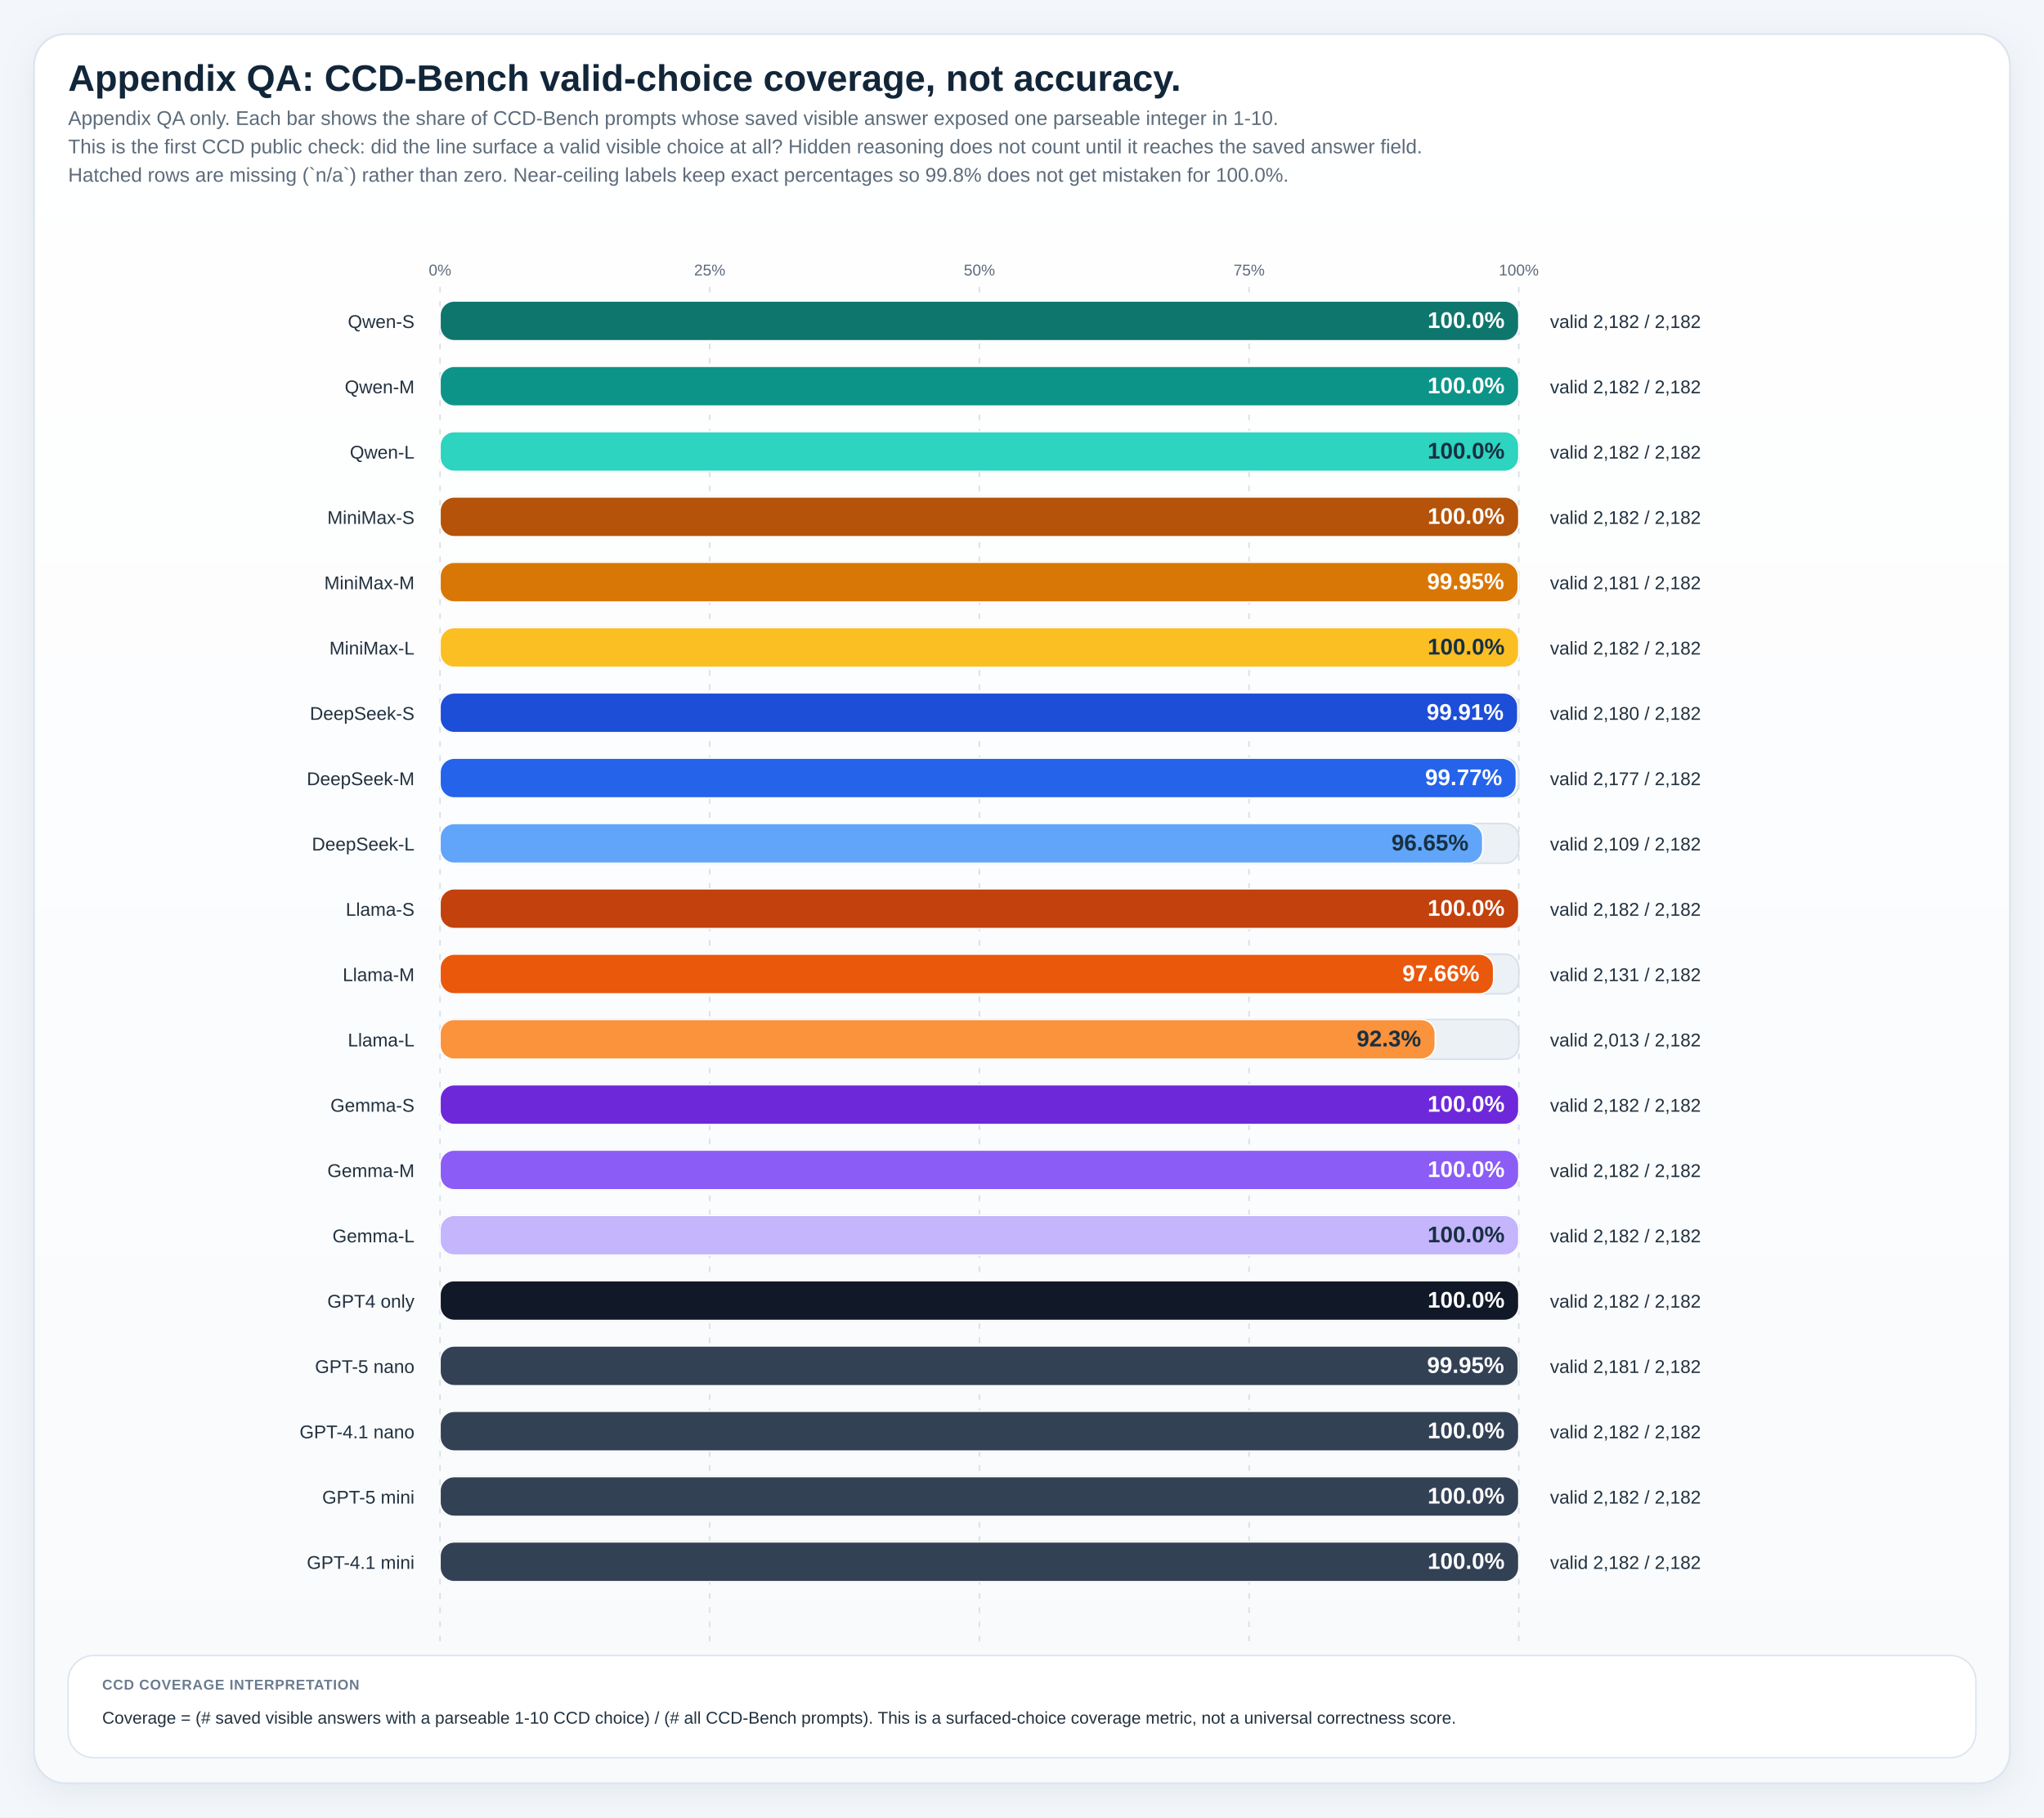
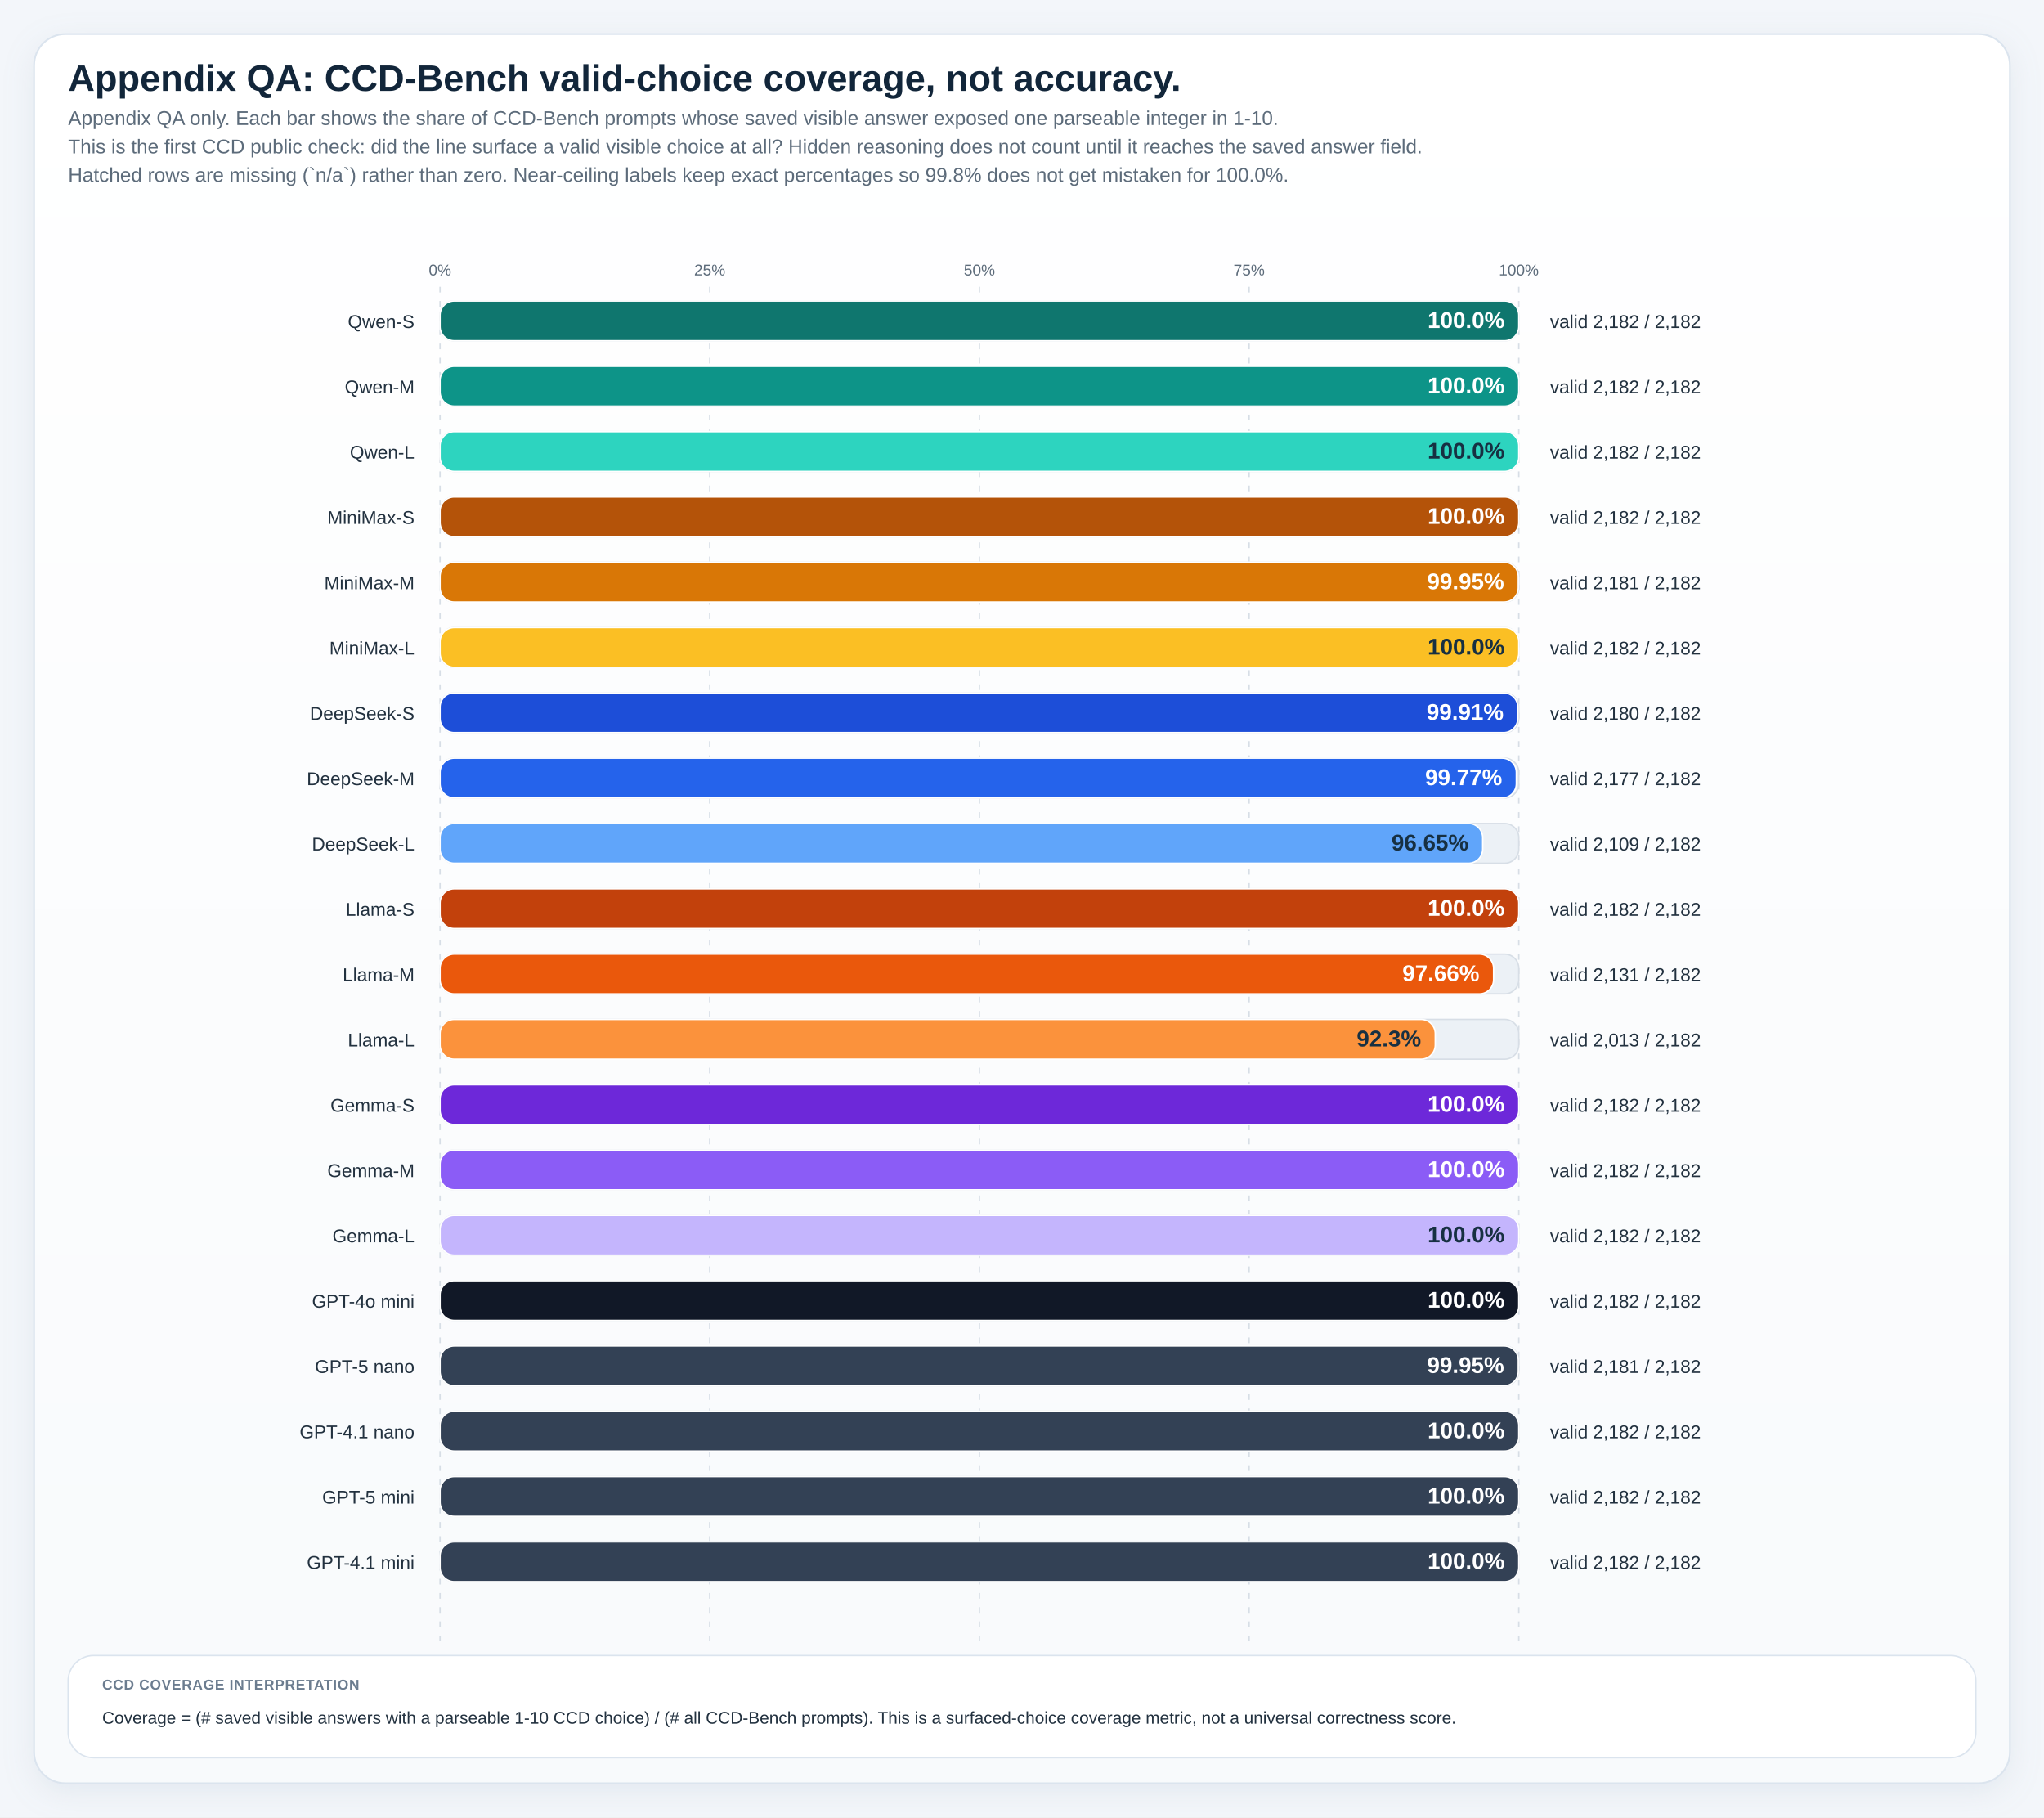
<svg xmlns="http://www.w3.org/2000/svg" viewBox="0 0 1440 1280" role="img" preserveAspectRatio="xMidYMin meet" style="max-width:100%;height:auto">
  <defs>
    <linearGradient id="panelGradient" x1="0" x2="0" y1="0" y2="1">
      <stop offset="0%" stop-color="#ffffff" />
      <stop offset="100%" stop-color="#f8fafc" />
    </linearGradient>
    <pattern id="diagonalHatch" width="8" height="8" patternUnits="userSpaceOnUse" patternTransform="rotate(45)">
      <line x1="0" y1="0" x2="0" y2="8" stroke="#cdd6e1" stroke-width="3" />
    </pattern>
    <filter id="softShadow" x="-20%" y="-20%" width="140%" height="140%">
      <feDropShadow dx="0" dy="6" stdDeviation="10" flood-color="#9fb0c2" flood-opacity="0.18" />
    </filter>
    <style>
.canvas { fill: #f3f6fa; }
.title { font: 700 26px 'IBM Plex Sans', 'Helvetica Neue', Arial, sans-serif; fill: #12263a; }
.subtitle { font: 400 14px 'IBM Plex Sans', 'Helvetica Neue', Arial, sans-serif; fill: #5c6b7a; }
.axis { font: 600 14px 'IBM Plex Sans', 'Helvetica Neue', Arial, sans-serif; fill: #22313f; }
.label { font: 500 13px 'IBM Plex Sans', 'Helvetica Neue', Arial, sans-serif; fill: #22313f; }
.metric { font: 700 20px 'IBM Plex Sans', 'Helvetica Neue', Arial, sans-serif; fill: #12263a; }
.celltext { font: 700 16px 'IBM Plex Sans', 'Helvetica Neue', Arial, sans-serif; fill: #ffffff; }
.celltext-dark { font: 700 16px 'IBM Plex Sans', 'Helvetica Neue', Arial, sans-serif; fill: #173042; }
.cellsub { font: 500 11px 'IBM Plex Sans', 'Helvetica Neue', Arial, sans-serif; fill: rgba(255,255,255,0.88); }
.cellsub-dark { font: 600 11px 'IBM Plex Sans', 'Helvetica Neue', Arial, sans-serif; fill: #385062; }
.body { font: 500 12px 'IBM Plex Sans', 'Helvetica Neue', Arial, sans-serif; fill: #22313f; }
.small { font: 500 11px 'IBM Plex Sans', 'Helvetica Neue', Arial, sans-serif; fill: #5c6b7a; }
.tiny { font: 600 10px 'IBM Plex Sans', 'Helvetica Neue', Arial, sans-serif; fill: #6b7c8f; letter-spacing: 0.04em; }
.grid { fill: #ffffff; stroke: #d7dee6; stroke-width: 1.25; }
.panel { fill: url(#panelGradient); stroke: #dbe4ee; stroke-width: 1.25; filter: url(#softShadow); }
.subpanel { fill: #ffffff; stroke: #e2e8f0; stroke-width: 1; }
.legend-card { fill: #ffffff; stroke: #dbe4ee; stroke-width: 1; }
.guide { stroke: #d7dee6; stroke-width: 1; stroke-dasharray: 4 6; }
.baseline { stroke: #aab7c6; stroke-width: 1.1; }
.muted-cell { fill: #eef2f7; stroke: #d7dee6; stroke-width: 1; }
.muted-bar { fill: #ecf1f6; stroke: #d7dee6; stroke-width: 1; }
.outline { stroke: rgba(255,255,255,0.9); stroke-width: 1; }
</style>
  </defs>
  <rect x="0" y="0" width="1440" height="1280" class="canvas" />
  <rect x="24" y="24" width="1392" height="1232" rx="22" class="panel" />
  <text x="48" y="64" class="title">Appendix QA: CCD-Bench valid-choice coverage, not accuracy.</text>
  <text x="48" y="88" class="subtitle">Appendix QA only. Each bar shows the share of CCD-Bench prompts whose saved visible answer exposed one parseable integer in 1-10.</text>
  <text x="48" y="108" class="subtitle">This is the first CCD public check: did the line surface a valid visible choice at all? Hidden reasoning does not count until it reaches the saved answer field.</text>
  <text x="48" y="128" class="subtitle">Hatched rows are missing (`n/a`) rather than zero. Near-ceiling labels keep exact percentages so 99.8% does not get mistaken for 100.0%.</text>
  <line x1="310.00" y1="202" x2="310.00" y2="1156" class="guide" />
  <text x="310.00" y="194" text-anchor="middle" class="small">0%</text>
  <line x1="500.00" y1="202" x2="500.00" y2="1156" class="guide" />
  <text x="500.00" y="194" text-anchor="middle" class="small">25%</text>
  <line x1="690.00" y1="202" x2="690.00" y2="1156" class="guide" />
  <text x="690.00" y="194" text-anchor="middle" class="small">50%</text>
  <line x1="880.00" y1="202" x2="880.00" y2="1156" class="guide" />
  <text x="880.00" y="194" text-anchor="middle" class="small">75%</text>
  <line x1="1070.00" y1="202" x2="1070.00" y2="1156" class="guide" />
  <text x="1070.00" y="194" text-anchor="middle" class="small">100%</text>
  <text x="292" y="231.00" text-anchor="end" class="label">Qwen-S</text>
  <rect x="310" y="212" width="760" height="28" rx="10" class="muted-bar" />
  <rect x="310" y="212" width="760.00" height="28" rx="10" fill="#0f766e" stroke="#ffffff" stroke-width="1" />
  <text x="1060.00" y="231.00" text-anchor="end" class="celltext">100.0%</text>
  <text x="1092" y="231.00" class="label">valid 2,182 / 2,182</text>
  <text x="292" y="277.00" text-anchor="end" class="label">Qwen-M</text>
  <rect x="310" y="258" width="760" height="28" rx="10" class="muted-bar" />
  <rect x="310" y="258" width="760.00" height="28" rx="10" fill="#0d9488" stroke="#ffffff" stroke-width="1" />
  <text x="1060.00" y="277.00" text-anchor="end" class="celltext">100.0%</text>
  <text x="1092" y="277.00" class="label">valid 2,182 / 2,182</text>
  <text x="292" y="323.00" text-anchor="end" class="label">Qwen-L</text>
  <rect x="310" y="304" width="760" height="28" rx="10" class="muted-bar" />
  <rect x="310" y="304" width="760.00" height="28" rx="10" fill="#2dd4bf" stroke="#ffffff" stroke-width="1" />
  <text x="1060.00" y="323.00" text-anchor="end" class="celltext-dark">100.0%</text>
  <text x="1092" y="323.00" class="label">valid 2,182 / 2,182</text>
  <text x="292" y="369.00" text-anchor="end" class="label">MiniMax-S</text>
  <rect x="310" y="350" width="760" height="28" rx="10" class="muted-bar" />
  <rect x="310" y="350" width="760.00" height="28" rx="10" fill="#b45309" stroke="#ffffff" stroke-width="1" />
  <text x="1060.00" y="369.00" text-anchor="end" class="celltext">100.0%</text>
  <text x="1092" y="369.00" class="label">valid 2,182 / 2,182</text>
  <text x="292" y="415.00" text-anchor="end" class="label">MiniMax-M</text>
  <rect x="310" y="396" width="760" height="28" rx="10" class="muted-bar" />
  <rect x="310" y="396" width="759.65" height="28" rx="10" fill="#d97706" stroke="#ffffff" stroke-width="1" />
  <text x="1059.65" y="415.00" text-anchor="end" class="celltext">99.95%</text>
  <text x="1092" y="415.00" class="label">valid 2,181 / 2,182</text>
  <text x="292" y="461.00" text-anchor="end" class="label">MiniMax-L</text>
  <rect x="310" y="442" width="760" height="28" rx="10" class="muted-bar" />
  <rect x="310" y="442" width="760.00" height="28" rx="10" fill="#fbbf24" stroke="#ffffff" stroke-width="1" />
  <text x="1060.00" y="461.00" text-anchor="end" class="celltext-dark">100.0%</text>
  <text x="1092" y="461.00" class="label">valid 2,182 / 2,182</text>
  <text x="292" y="507.00" text-anchor="end" class="label">DeepSeek-S</text>
  <rect x="310" y="488" width="760" height="28" rx="10" class="muted-bar" />
  <rect x="310" y="488" width="759.30" height="28" rx="10" fill="#1d4ed8" stroke="#ffffff" stroke-width="1" />
  <text x="1059.30" y="507.00" text-anchor="end" class="celltext">99.91%</text>
  <text x="1092" y="507.00" class="label">valid 2,180 / 2,182</text>
  <text x="292" y="553.00" text-anchor="end" class="label">DeepSeek-M</text>
  <rect x="310" y="534" width="760" height="28" rx="10" class="muted-bar" />
  <rect x="310" y="534" width="758.26" height="28" rx="10" fill="#2563eb" stroke="#ffffff" stroke-width="1" />
  <text x="1058.26" y="553.00" text-anchor="end" class="celltext">99.77%</text>
  <text x="1092" y="553.00" class="label">valid 2,177 / 2,182</text>
  <text x="292" y="599.00" text-anchor="end" class="label">DeepSeek-L</text>
  <rect x="310" y="580" width="760" height="28" rx="10" class="muted-bar" />
  <rect x="310" y="580" width="734.57" height="28" rx="10" fill="#60a5fa" stroke="#ffffff" stroke-width="1" />
  <text x="1034.57" y="599.00" text-anchor="end" class="celltext-dark">96.65%</text>
  <text x="1092" y="599.00" class="label">valid 2,109 / 2,182</text>
  <text x="292" y="645.00" text-anchor="end" class="label">Llama-S</text>
  <rect x="310" y="626" width="760" height="28" rx="10" class="muted-bar" />
  <rect x="310" y="626" width="760.00" height="28" rx="10" fill="#c2410c" stroke="#ffffff" stroke-width="1" />
  <text x="1060.00" y="645.00" text-anchor="end" class="celltext">100.0%</text>
  <text x="1092" y="645.00" class="label">valid 2,182 / 2,182</text>
  <text x="292" y="691.00" text-anchor="end" class="label">Llama-M</text>
  <rect x="310" y="672" width="760" height="28" rx="10" class="muted-bar" />
  <rect x="310" y="672" width="742.24" height="28" rx="10" fill="#ea580c" stroke="#ffffff" stroke-width="1" />
  <text x="1042.24" y="691.00" text-anchor="end" class="celltext">97.66%</text>
  <text x="1092" y="691.00" class="label">valid 2,131 / 2,182</text>
  <text x="292" y="737.00" text-anchor="end" class="label">Llama-L</text>
  <rect x="310" y="718" width="760" height="28" rx="10" class="muted-bar" />
  <rect x="310" y="718" width="701.14" height="28" rx="10" fill="#fb923c" stroke="#ffffff" stroke-width="1" />
  <text x="1001.14" y="737.00" text-anchor="end" class="celltext-dark">92.3%</text>
  <text x="1092" y="737.00" class="label">valid 2,013 / 2,182</text>
  <text x="292" y="783.00" text-anchor="end" class="label">Gemma-S</text>
  <rect x="310" y="764" width="760" height="28" rx="10" class="muted-bar" />
  <rect x="310" y="764" width="760.00" height="28" rx="10" fill="#6d28d9" stroke="#ffffff" stroke-width="1" />
  <text x="1060.00" y="783.00" text-anchor="end" class="celltext">100.0%</text>
  <text x="1092" y="783.00" class="label">valid 2,182 / 2,182</text>
  <text x="292" y="829.00" text-anchor="end" class="label">Gemma-M</text>
  <rect x="310" y="810" width="760" height="28" rx="10" class="muted-bar" />
  <rect x="310" y="810" width="760.00" height="28" rx="10" fill="#8b5cf6" stroke="#ffffff" stroke-width="1" />
  <text x="1060.00" y="829.00" text-anchor="end" class="celltext">100.0%</text>
  <text x="1092" y="829.00" class="label">valid 2,182 / 2,182</text>
  <text x="292" y="875.00" text-anchor="end" class="label">Gemma-L</text>
  <rect x="310" y="856" width="760" height="28" rx="10" class="muted-bar" />
  <rect x="310" y="856" width="760.00" height="28" rx="10" fill="#c4b5fd" stroke="#ffffff" stroke-width="1" />
  <text x="1060.00" y="875.00" text-anchor="end" class="celltext-dark">100.0%</text>
  <text x="1092" y="875.00" class="label">valid 2,182 / 2,182</text>
-   <text x="292" y="921.00" text-anchor="end" class="label">GPT4 only</text>
+   <text x="292" y="921.00" text-anchor="end" class="label">GPT-4o mini</text>
  <rect x="310" y="902" width="760" height="28" rx="10" class="muted-bar" />
  <rect x="310" y="902" width="760.00" height="28" rx="10" fill="#111827" stroke="#ffffff" stroke-width="1" />
  <text x="1060.00" y="921.00" text-anchor="end" class="celltext">100.0%</text>
  <text x="1092" y="921.00" class="label">valid 2,182 / 2,182</text>
  <text x="292" y="967.00" text-anchor="end" class="label">GPT-5 nano</text>
  <rect x="310" y="948" width="760" height="28" rx="10" class="muted-bar" />
  <rect x="310" y="948" width="759.65" height="28" rx="10" fill="#334155" stroke="#ffffff" stroke-width="1" />
  <text x="1059.65" y="967.00" text-anchor="end" class="celltext">99.95%</text>
  <text x="1092" y="967.00" class="label">valid 2,181 / 2,182</text>
  <text x="292" y="1013.00" text-anchor="end" class="label">GPT-4.1 nano</text>
  <rect x="310" y="994" width="760" height="28" rx="10" class="muted-bar" />
  <rect x="310" y="994" width="760.00" height="28" rx="10" fill="#334155" stroke="#ffffff" stroke-width="1" />
  <text x="1060.00" y="1013.00" text-anchor="end" class="celltext">100.0%</text>
  <text x="1092" y="1013.00" class="label">valid 2,182 / 2,182</text>
  <text x="292" y="1059.00" text-anchor="end" class="label">GPT-5 mini</text>
  <rect x="310" y="1040" width="760" height="28" rx="10" class="muted-bar" />
  <rect x="310" y="1040" width="760.00" height="28" rx="10" fill="#334155" stroke="#ffffff" stroke-width="1" />
  <text x="1060.00" y="1059.00" text-anchor="end" class="celltext">100.0%</text>
  <text x="1092" y="1059.00" class="label">valid 2,182 / 2,182</text>
  <text x="292" y="1105.00" text-anchor="end" class="label">GPT-4.1 mini</text>
  <rect x="310" y="1086" width="760" height="28" rx="10" class="muted-bar" />
  <rect x="310" y="1086" width="760.00" height="28" rx="10" fill="#334155" stroke="#ffffff" stroke-width="1" />
  <text x="1060.00" y="1105.00" text-anchor="end" class="celltext">100.0%</text>
  <text x="1092" y="1105.00" class="label">valid 2,182 / 2,182</text>
  <rect x="48" y="1166" width="1344" height="72" rx="18" class="legend-card" />
  <text x="72" y="1190" class="tiny">CCD COVERAGE INTERPRETATION</text>
  <text x="72" y="1214" class="body">Coverage = (# saved visible answers with a parseable 1-10 CCD choice) / (# all CCD-Bench prompts). This is a surfaced-choice coverage metric, not a universal correctness score.</text>
</svg>
